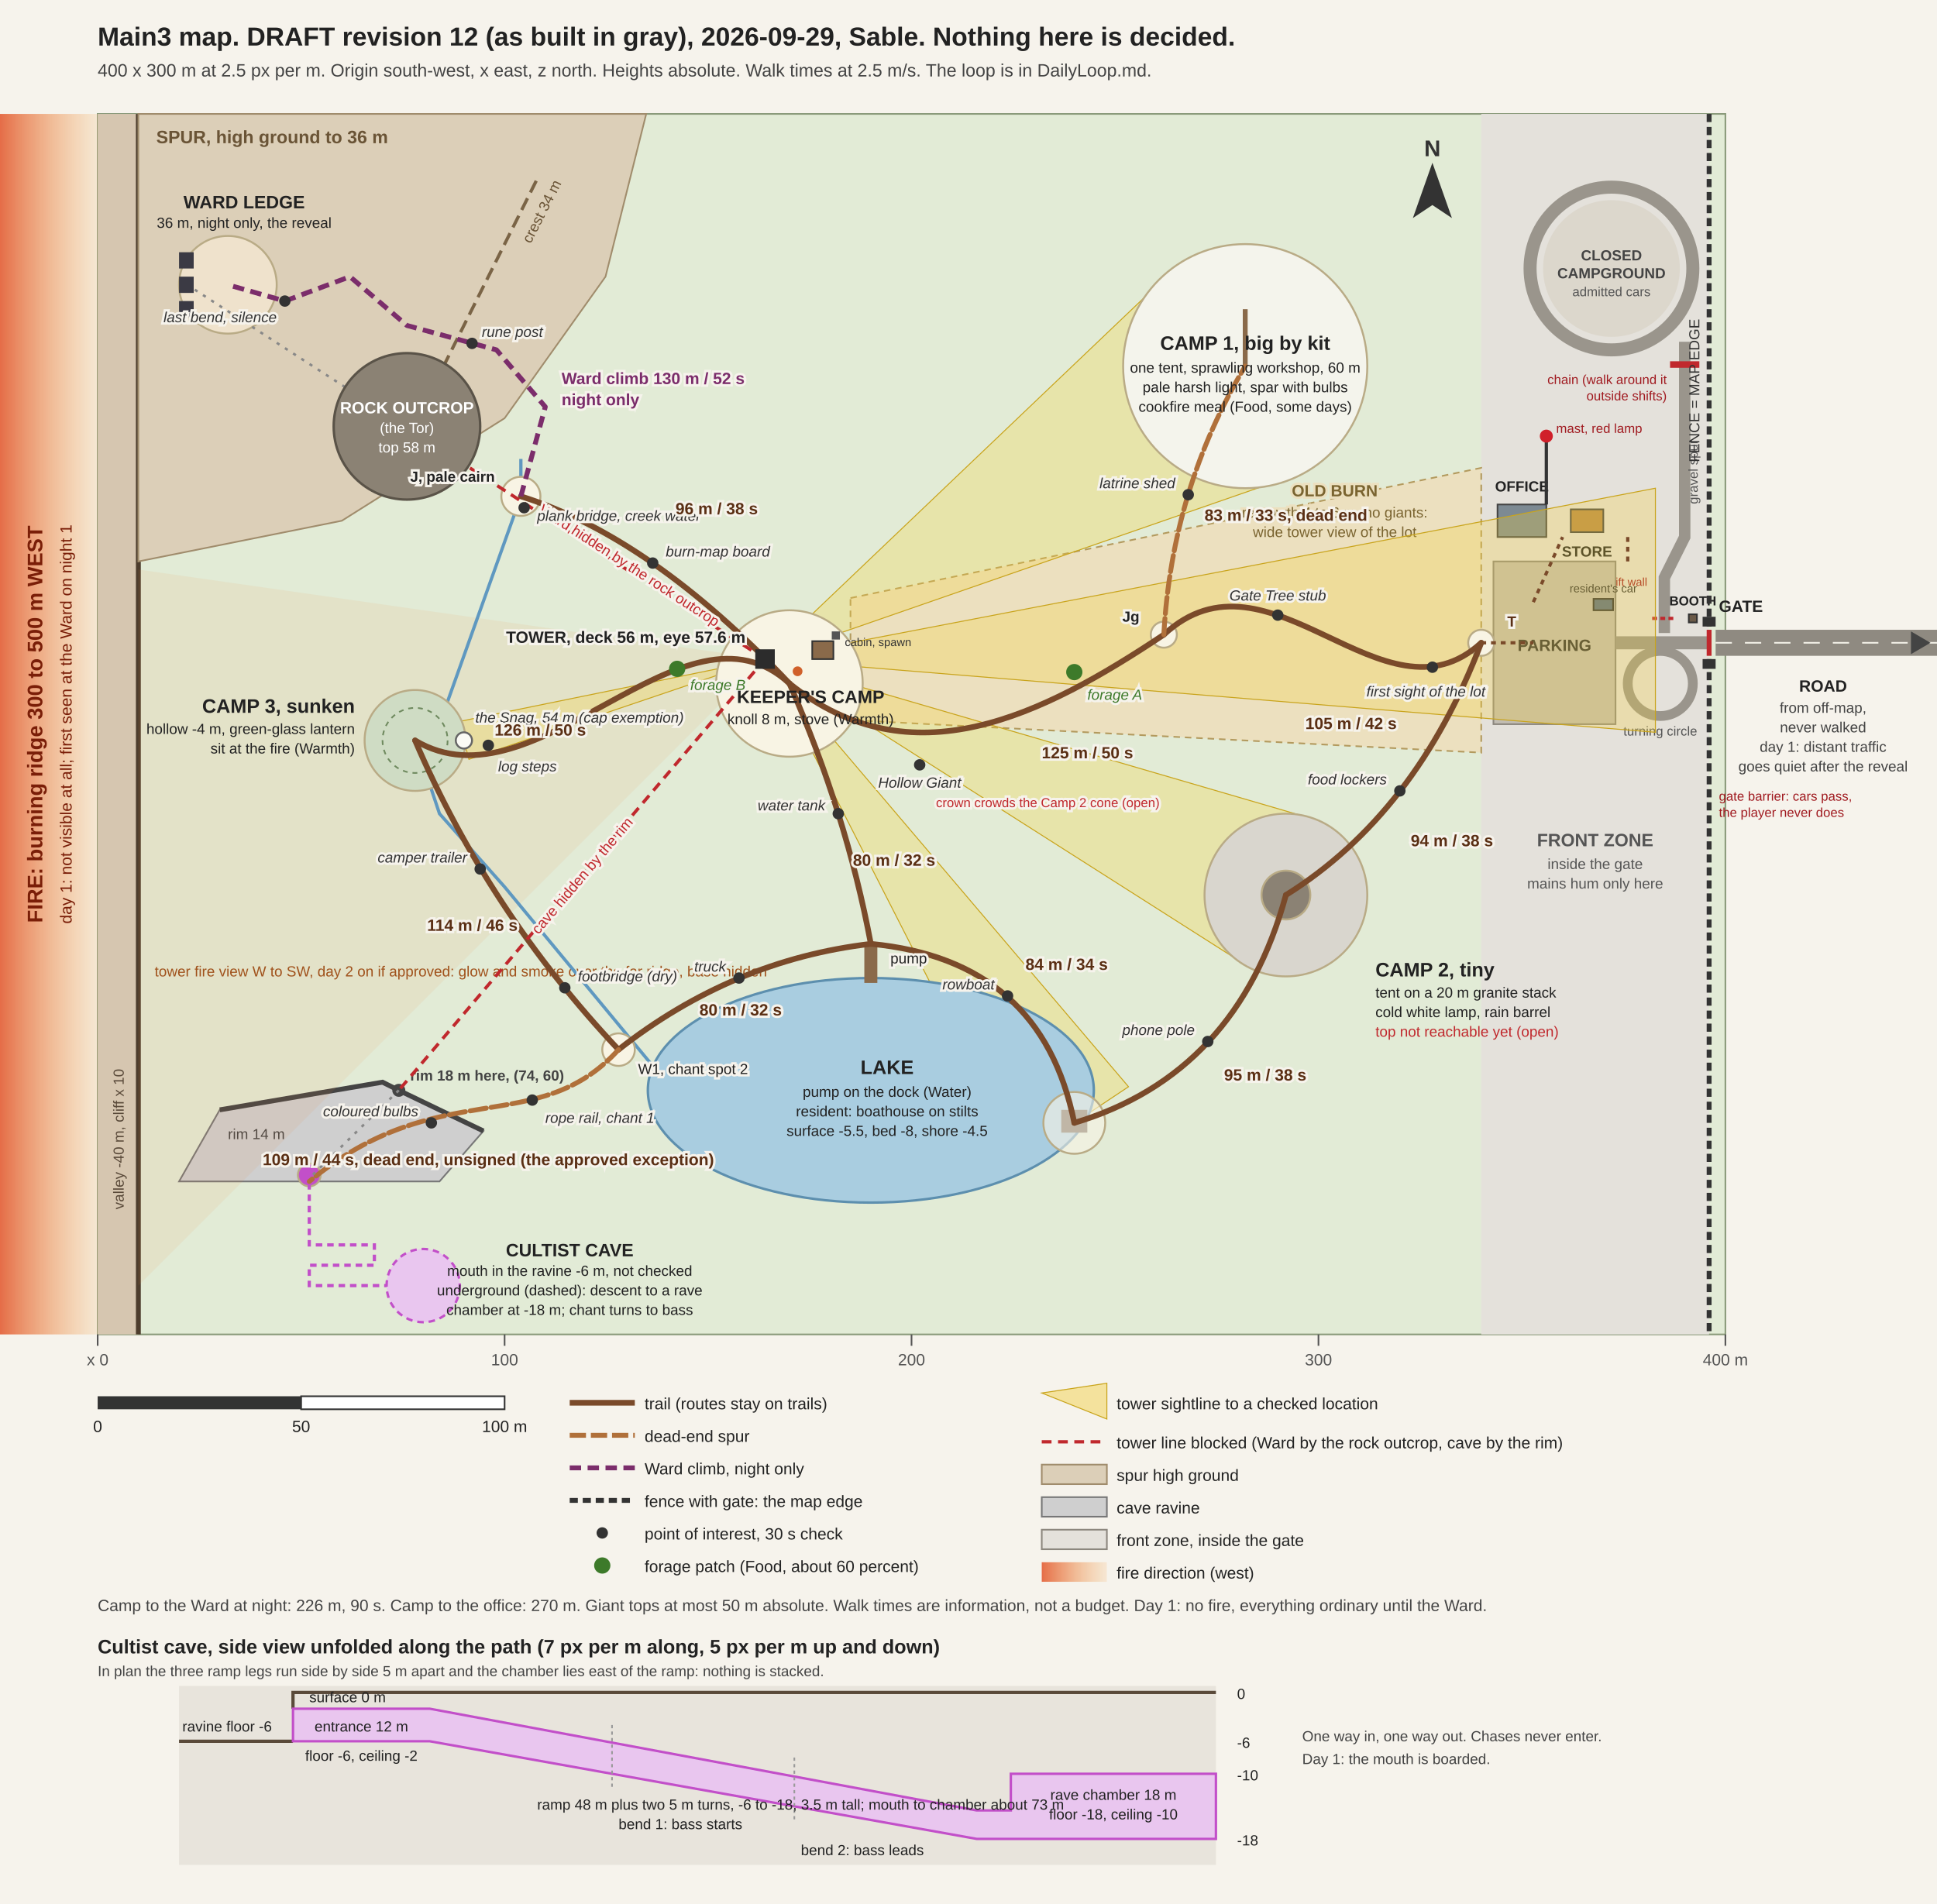
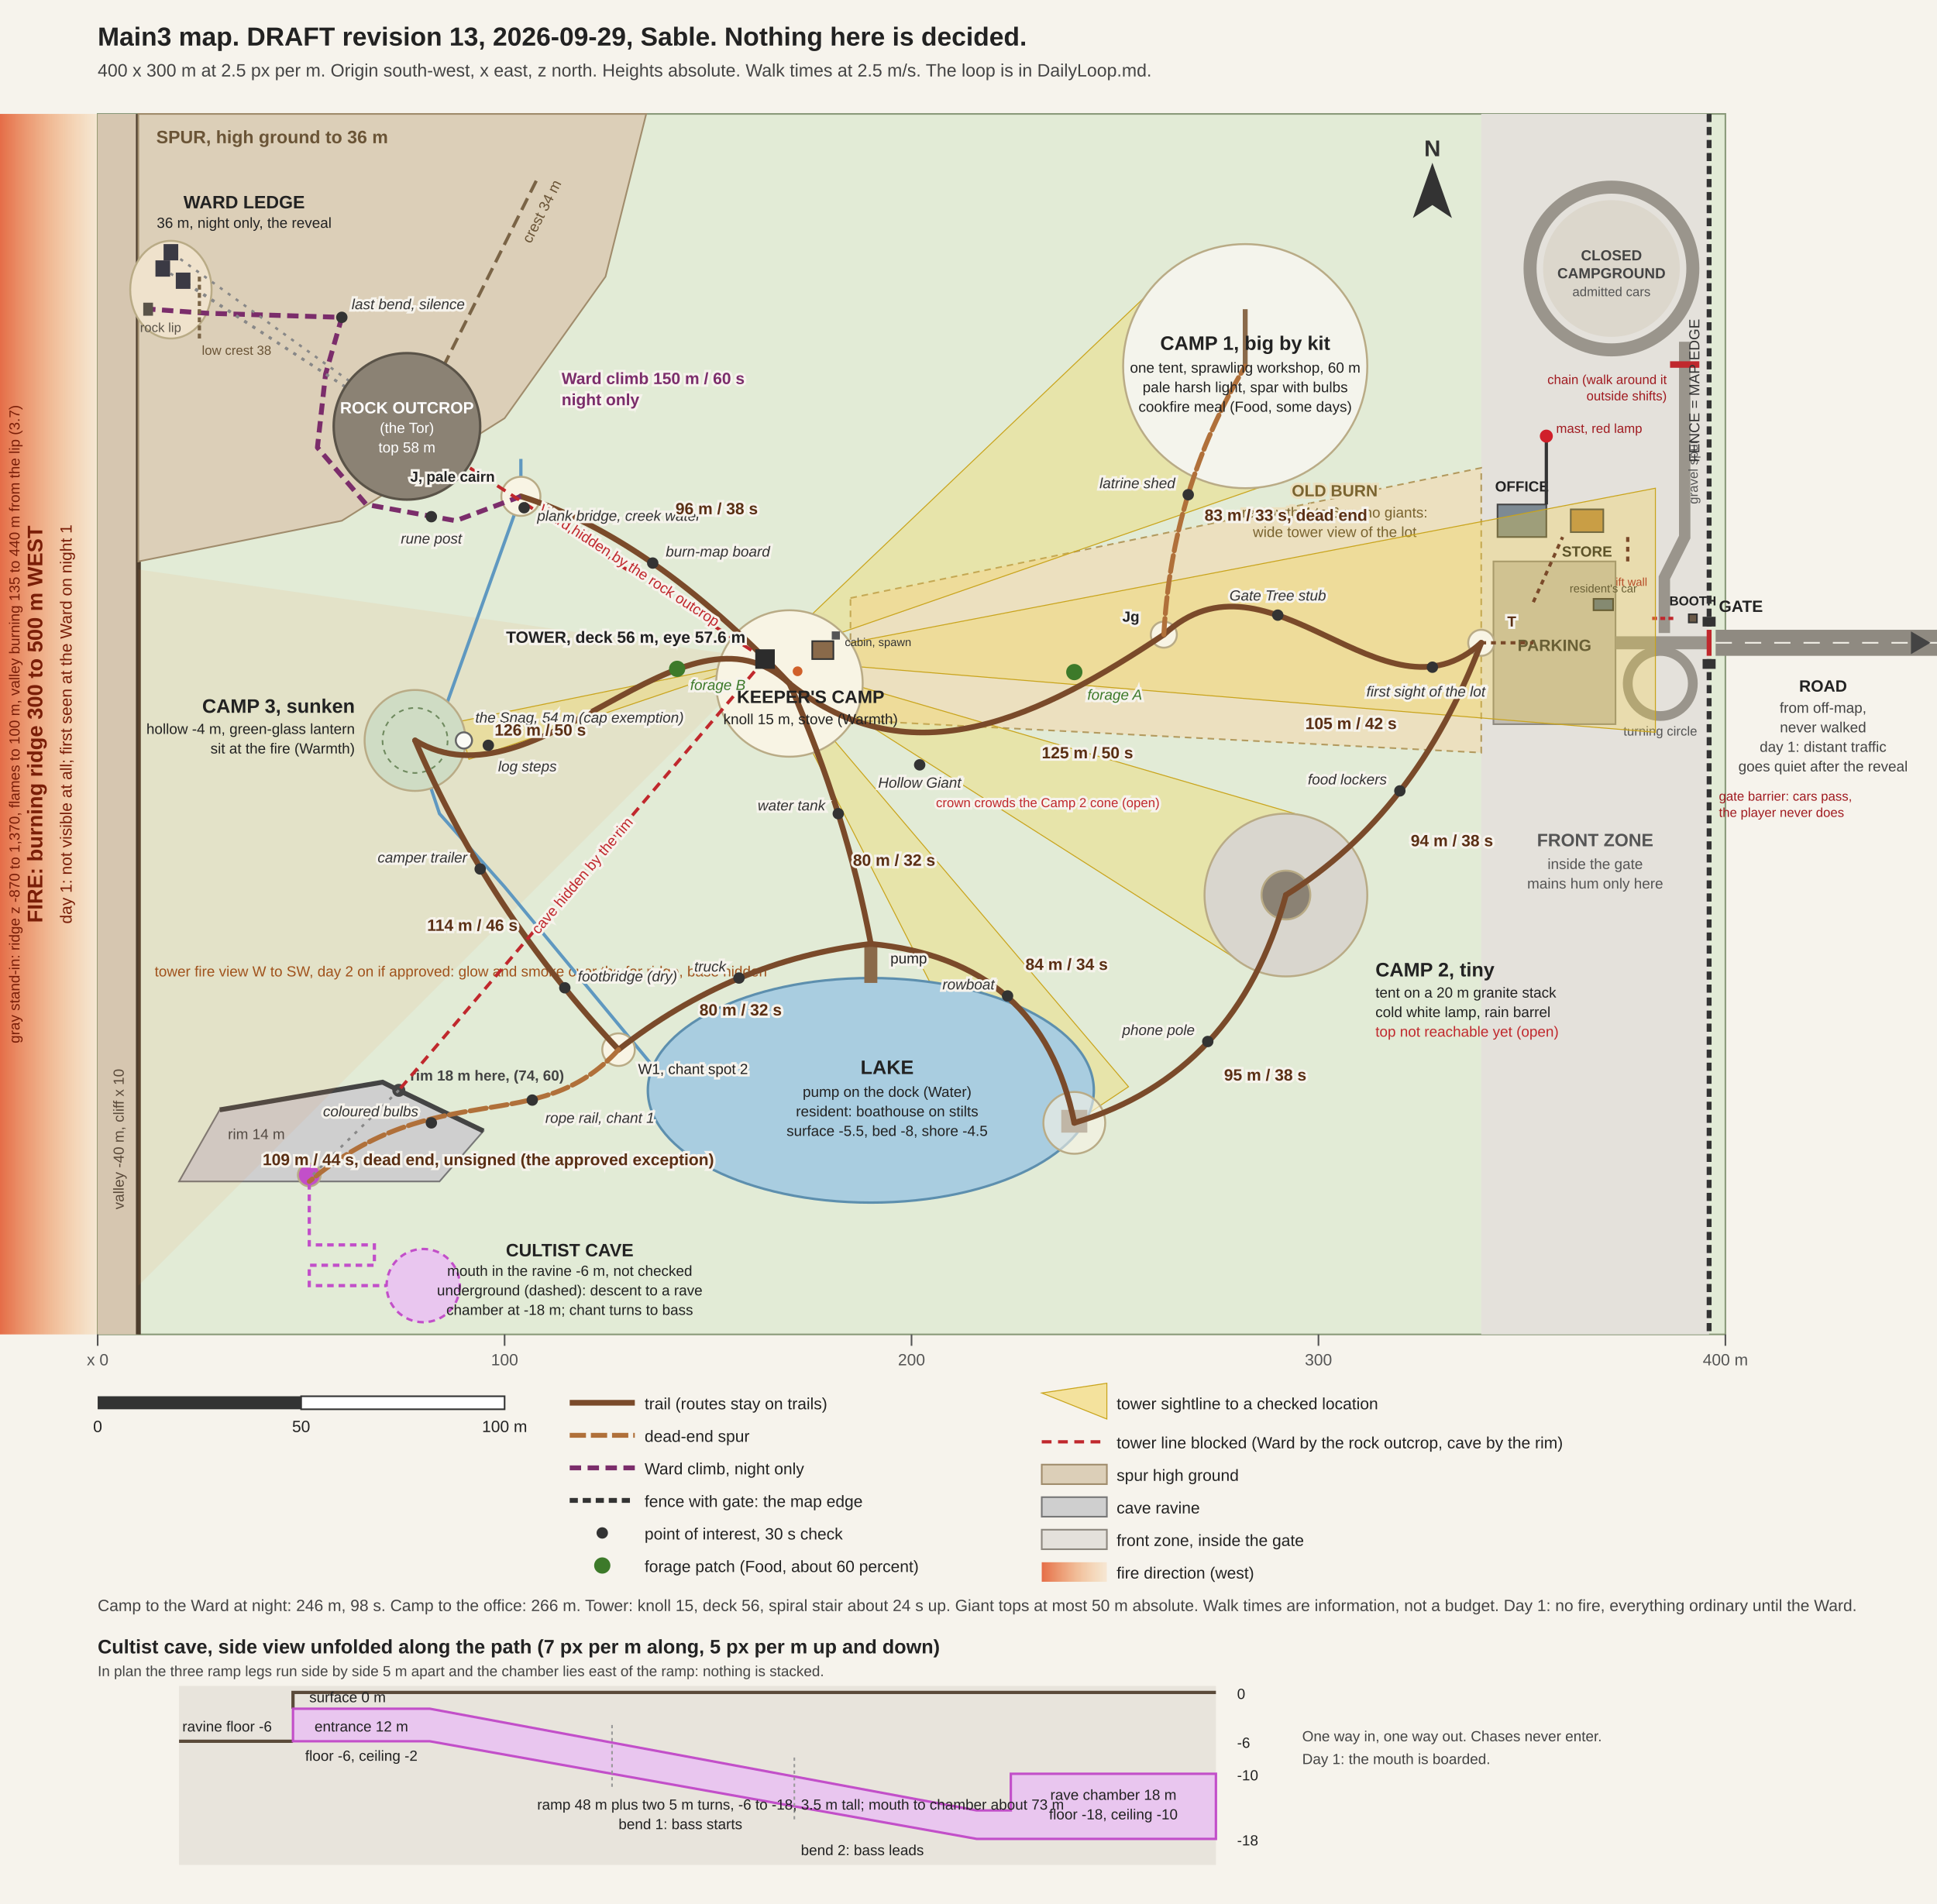
<svg xmlns="http://www.w3.org/2000/svg" width="1190" height="1170" viewBox="0 0 1190 1170" font-family="Arial, Helvetica, sans-serif">
  <defs>
    <linearGradient id="fire" x1="0" y1="0" x2="1" y2="0">
      <stop offset="0" stop-color="#e2552a" stop-opacity="0.85" />
      <stop offset="1" stop-color="#f3a54a" stop-opacity="0.15" />
    </linearGradient>
  </defs>
  <rect x="0" y="0" width="1190" height="1170" fill="#f6f3ec" />
-   <text x="60" y="28" font-size="16" font-weight="bold" fill="#222">Main3 map. DRAFT revision 12 (as built in gray), 2026-09-29, Sable. Nothing here is decided.</text>
+   <text x="60" y="28" font-size="16" font-weight="bold" fill="#222">Main3 map. DRAFT revision 13, 2026-09-29, Sable. Nothing here is decided.</text>
  <text x="60" y="47" font-size="11" fill="#444">400 x 300 m at 2.5 px per m. Origin south-west, x east, z north. Heights absolute. Walk times at 2.5 m/s. The loop is in DailyLoop.md.</text>
  <rect x="60" y="70" width="1000" height="750" fill="#e2ebd6" stroke="#8a9a7a" stroke-width="1" />
  <rect x="0" y="70" width="60" height="750" fill="url(#fire)" />
  <text transform="translate(26,445) rotate(-90)" text-anchor="middle" font-size="13" font-weight="bold" fill="#7a1e08">FIRE: burning ridge 300 to 500 m WEST</text>
+   <text transform="translate(12,445) rotate(-90)" text-anchor="middle" font-size="9" fill="#7a1e08">gray stand-in: ridge z -870 to 1,370, flames to 100 m, valley burning 135 to 440 m from the lip (3.7)</text>
  <text transform="translate(44,445) rotate(-90)" text-anchor="middle" font-size="10" fill="#7a1e08">day 1: not visible at all; first seen at the Ward on night 1</text>
  <rect x="60" y="70" width="25" height="750" fill="#d6c6b0" />
  <line x1="85" y1="70" x2="85" y2="820" stroke="#4d3d2d" stroke-width="3" />
  <text transform="translate(76,700) rotate(-90)" text-anchor="middle" font-size="9" fill="#5a4a3a">valley -40 m, cliff x 10</text>
  <polygon points="85,345 210,320 310,257 372,170 397,70 85,70" fill="#dccfb8" stroke="#a08c6c" stroke-width="1" />
  <line x1="240" y1="290" x2="330" y2="110" stroke="#7a6446" stroke-width="2" stroke-dasharray="8 4" />
  <text x="96" y="88" font-size="11" font-weight="bold" fill="#6a5436">SPUR, high ground to 36 m</text>
  <text transform="translate(326,150) rotate(-63)" font-size="9" fill="#6a5436">crest 34 m</text>
  <polygon points="110,726 270,726 297,695 245,670 235,665 135,682" fill="#cfcfcf" stroke="#777" stroke-width="1" />
  <polyline points="135,682 235,665 245,670 297,695" fill="none" stroke="#444" stroke-width="3" />
  <text x="140" y="700" font-size="9" fill="#444">rim 14 m</text>
  <circle cx="245" cy="670" r="4" fill="#444" />
  <text x="252" y="664" font-size="9" font-weight="bold" fill="#444">rim 18 m here, (74, 60)</text>
  <rect x="910" y="70" width="140" height="750" fill="#e4e1db" />
  <circle cx="990" cy="165" r="50" fill="none" stroke="#9a958c" stroke-width="8" />
  <circle cx="990" cy="165" r="42" fill="#dcd7cc" />
  <text x="990" y="160" text-anchor="middle" font-size="9" font-weight="bold" fill="#444">CLOSED</text>
  <text x="990" y="171" text-anchor="middle" font-size="9" font-weight="bold" fill="#444">CAMPGROUND</text>
  <text x="990" y="182" text-anchor="middle" font-size="8" fill="#555">admitted cars</text>
  <path d="M1022.5,389 L1022.5,355 L1035,330 L1035,210" stroke="#9a958c" stroke-width="7" fill="none" />
  <rect x="1026" y="222" width="18" height="4" fill="#c0282d" />
  <text x="1024" y="236" text-anchor="end" font-size="8" fill="#a01a20">chain (walk around it</text>
  <text x="1024" y="246" text-anchor="end" font-size="8" fill="#a01a20">outside shifts)</text>
  <line x1="1015" y1="380" x2="1030" y2="380" stroke="#c0282d" stroke-width="2" stroke-dasharray="3 2" />
  <text x="1012" y="360" text-anchor="end" font-size="7" fill="#a01a20">shift wall</text>
  <text transform="translate(1043,290) rotate(-90)" text-anchor="middle" font-size="8" fill="#555">gravel spur</text>
  <rect x="917.5" y="345" width="75" height="100" fill="#c2bdb3" stroke="#8c877e" />
  <text x="955" y="400" text-anchor="middle" font-size="10" font-weight="bold" fill="#333">PARKING</text>
  <rect x="920" y="310" width="30" height="20" fill="#7d8a93" stroke="#444" />
  <text x="935" y="302" text-anchor="middle" font-size="9" font-weight="bold" fill="#222">OFFICE</text>
  <line x1="950" y1="310" x2="950" y2="270" stroke="#333" stroke-width="2" />
  <circle cx="950" cy="268" r="4" fill="#d0202a" />
  <text x="956" y="266" font-size="8" fill="#a01a20">mast, red lamp</text>
  <rect x="965" y="313" width="20" height="14" fill="#b98a4a" stroke="#444" />
  <text x="975" y="342" text-anchor="middle" font-size="9" font-weight="bold" fill="#222">STORE</text>
  <rect x="979" y="368" width="12" height="7" fill="#5a6f86" stroke="#333" />
  <text x="985" y="364" text-anchor="middle" font-size="7" fill="#333">resident's car</text>
  <line x1="992.5" y1="395" x2="1050" y2="395" stroke="#9a958c" stroke-width="8" />
  <circle cx="1020" cy="420" r="20" fill="none" stroke="#9a958c" stroke-width="6" />
  <text x="1020" y="452" text-anchor="middle" font-size="8" fill="#555">turning circle</text>
  <rect x="1037.5" y="377.5" width="5" height="5" fill="#6b5a48" stroke="#333" />
  <text x="1040" y="372" text-anchor="middle" font-size="8" font-weight="bold" fill="#222">BOOTH</text>
  <line x1="1050" y1="387" x2="1050" y2="403" stroke="#c0282d" stroke-width="3" />
  <text x="1056" y="492" font-size="8" fill="#a01a20">gate barrier: cars pass,</text>
  <text x="1056" y="502" font-size="8" fill="#a01a20">the player never does</text>
  <text x="980" y="520" text-anchor="middle" font-size="11" font-weight="bold" fill="#555">FRONT ZONE</text>
  <text x="980" y="534" text-anchor="middle" font-size="9" fill="#555">inside the gate</text>
  <text x="980" y="546" text-anchor="middle" font-size="9" fill="#555">mains hum only here</text>
  <line x1="1050" y1="70" x2="1050" y2="385" stroke="#333" stroke-width="3" stroke-dasharray="5 3" />
  <line x1="1050" y1="405" x2="1050" y2="820" stroke="#333" stroke-width="3" stroke-dasharray="5 3" />
  <rect x="1046" y="379" width="8" height="6" fill="#333" />
  <rect x="1046" y="405" width="8" height="6" fill="#333" />
  <text transform="translate(1044,240) rotate(-90)" text-anchor="middle" font-size="9" fill="#333">FENCE = MAP EDGE</text>
  <text x="1056" y="376" font-size="10" font-weight="bold" fill="#222">GATE</text>
  <rect x="1054" y="387" width="136" height="16" fill="#8f8a81" />
  <line x1="1054" y1="395" x2="1190" y2="395" stroke="#f2efe6" stroke-width="1" stroke-dasharray="10 8" />
  <text x="1120" y="425" text-anchor="middle" font-size="10" font-weight="bold" fill="#222">ROAD</text>
  <text x="1120" y="438" text-anchor="middle" font-size="9" fill="#444">from off-map,</text>
  <text x="1120" y="450" text-anchor="middle" font-size="9" fill="#444">never walked</text>
  <polygon points="1186,395 1174,388 1174,402" fill="#444" />
  <text x="1120" y="462" text-anchor="middle" font-size="9" fill="#444">day 1: distant traffic</text>
  <text x="1120" y="474" text-anchor="middle" font-size="9" fill="#444">goes quiet after the reveal</text>
  <polygon points="470,405 85,350 85,790" fill="#f08a3a" fill-opacity="0.09" />
  <text x="95" y="600" font-size="9" fill="#a0521c">tower fire view W to SW, day 2 on if approved: glow and smoke over the far ridge, base hidden</text>
  <polygon points="522.5,367.5 910,287.5 910,462.5 522.5,442.5" fill="#ece0bf" stroke="#b39a5e" stroke-width="1" stroke-dasharray="4 3" />
  <text x="820" y="305" text-anchor="middle" font-size="10" font-weight="bold" fill="#7a6430" style="paint-order:stroke;stroke:#ece0bf;stroke-width:3px">OLD BURN</text>
  <text x="820" y="318" text-anchor="middle" font-size="9" fill="#7a6430" style="paint-order:stroke;stroke:#ece0bf;stroke-width:3px">regrowth 4 to 6 m, no giants:</text>
  <text x="820" y="330" text-anchor="middle" font-size="9" fill="#7a6430" style="paint-order:stroke;stroke:#ece0bf;stroke-width:3px">wide tower view of the lot</text>
  <g fill="#f2cf3c" fill-opacity="0.28" stroke="#c9a41c" stroke-width="0.6">
    <polygon points="470,405 626.7,712.2 693.3,667.8" />
    <polygon points="470,405 804.1,289.0 725.9,161.0" />
    <polygon points="470,405 769.4,595.6 810.6,504.4" />
    <polygon points="470,405 281.9,443.4 288.1,466.6" />
    <polygon points="470,405 1017,300 1017,450" />
  </g>
  <polyline points="320,282 320,305 270,445 255,455 270,500 310,545 401,655" fill="none" stroke="#5f98c0" stroke-width="2" />
  <ellipse cx="535" cy="670" rx="137" ry="69" fill="#a9cde0" stroke="#5d8fae" stroke-width="1.5" />
  <rect x="531" y="580" width="8" height="24" fill="#8a6a4a" />
  <rect x="652" y="682" width="16" height="14" fill="#6b5a48" />
  <g stroke="#b9ab86" stroke-width="1.2">
    <circle cx="485" cy="420" r="45" fill="#f8f4e4" />
    <circle cx="765" cy="225" r="75" fill="#f4f4ec" />
    <circle cx="790" cy="550" r="50" fill="#d9d6ce" />
    <circle cx="790" cy="550" r="15" fill="#8b8274" />
    <circle cx="255" cy="455" r="31" fill="#cfdcc4" />
-     <circle cx="140" cy="175" r="30" fill="#efe2cc" />
+     <ellipse cx="105" cy="178" rx="25" ry="30" fill="#efe2cc" />
    <circle cx="660" cy="690" r="19" fill="#f8f4e4" fill-opacity="0.6" />
    <circle cx="320" cy="305" r="12" fill="#f8f4e4" />
    <circle cx="380" cy="645" r="10" fill="#f8f4e4" />
    <circle cx="715" cy="390" r="8" fill="#f8f4e4" />
    <circle cx="910" cy="395" r="8" fill="#f8f4e4" />
    <circle cx="190" cy="722" r="7" fill="#c24fc9" />
    <path d="M190,727 L190,765 L230,765 L230,777.5 L190,777.5 L190,790 L237.5,790" fill="none" stroke="#c24fc9" stroke-width="2" stroke-dasharray="4 3" />
    <circle cx="260" cy="790" r="22.5" fill="#e9c6ef" stroke="#c24fc9" stroke-width="1.5" stroke-dasharray="4 3" />
  </g>
  <circle cx="255" cy="455" r="20" fill="none" stroke="#6f8a5f" stroke-width="1" stroke-dasharray="3 3" />
  <circle cx="285" cy="455" r="5" fill="#fbfbf6" stroke="#666" stroke-width="1.2" />
  <line x1="765" y1="225" x2="765" y2="190" stroke="#8a6a4a" stroke-width="3" />
  <g fill="none" stroke="#7a4a2a" stroke-width="3.5" stroke-linecap="round">
    <path d="M485,420 Q520,500 535,580" />
    <path d="M535,580 Q640,590 660,690" />
    <path d="M660,690 Q760,660 790,550" />
    <path d="M790,550 Q870,500 910,395" />
    <path d="M485,420 C560,480 640,440 715,390" />
    <path d="M715,390 C780,330 850,450 910,395" />
    <path d="M485,420 C420,360 330,500 255,455" />
    <path d="M535,580 Q450,590 380,645" />
    <path d="M380,645 Q300,560 255,455" />
    <path d="M485,420 Q400,330 320,305" />
  </g>
  <g fill="none" stroke="#7a4a2a" stroke-width="2" stroke-dasharray="3 3">
    <path d="M910,395 L942,395" />
    <path d="M942,370 L960,330" />
    <path d="M1000,345 L1000,327" />
  </g>
  <g fill="none" stroke="#b0703a" stroke-width="3" stroke-dasharray="10 3" stroke-linecap="round">
    <path d="M715,390 Q720,300 765,225" />
    <path d="M380,645 C330,700 270,660 190,726" />
  </g>
-   <polyline points="320,305 335,250 305,215 250,200 215,170 175,185 140,175" fill="none" stroke="#7b2d6b" stroke-width="3" stroke-dasharray="7 4" stroke-linejoin="round" />
+   <polyline points="320,305 280,320 225,310 195,275 200,230 210,195 127.5,192.5 92.5,190" fill="none" stroke="#7b2d6b" stroke-width="3" stroke-dasharray="7 4" stroke-linejoin="round" />
+   <line x1="122.5" y1="170" x2="122.5" y2="210" stroke="#7a6446" stroke-width="2" stroke-dasharray="3 2" />
+   <text x="124" y="218" font-size="8" fill="#6a5436">low crest 38</text>
+   <rect x="88" y="186" width="6" height="8" fill="#5a5348" />
+   <text x="86" y="204" font-size="8" fill="#5a5348" text-anchor="start">rock lip</text>
  <line x1="470" y1="405" x2="287.5" y2="286.8" stroke="#c0282d" stroke-width="2" stroke-dasharray="6 4" />
-   <line x1="287.5" y1="286.8" x2="115" y2="175" stroke="#888" stroke-width="1.5" stroke-dasharray="2 4" />
+   <line x1="287.5" y1="286.8" x2="105" y2="155" stroke="#888" stroke-width="1.5" stroke-dasharray="2 4" />
+   <line x1="287.5" y1="286.8" x2="112.5" y2="172.5" stroke="#888" stroke-width="1.5" stroke-dasharray="2 4" />
+   <line x1="287.5" y1="286.8" x2="100" y2="165" stroke="#888" stroke-width="1.5" stroke-dasharray="2 4" />
  <line x1="470" y1="405" x2="245" y2="670" stroke="#c0282d" stroke-width="2" stroke-dasharray="6 4" />
  <line x1="245" y1="670" x2="190" y2="724" stroke="#888" stroke-width="1.5" stroke-dasharray="2 4" />
  <text transform="translate(385,350) rotate(33)" text-anchor="middle" font-size="9" fill="#c0282d" style="paint-order:stroke;stroke:#f6f3ec;stroke-width:3px">Ward hidden by the rock outcrop</text>
  <text transform="translate(360,540) rotate(-49.7)" text-anchor="middle" font-size="9" fill="#c0282d" style="paint-order:stroke;stroke:#f6f3ec;stroke-width:3px">cave hidden by the rim</text>
  <circle cx="250" cy="262" r="45" fill="#8b8274" stroke="#5a5348" stroke-width="1.5" />
  <text x="250" y="254" text-anchor="middle" font-size="10" font-weight="bold" fill="#fff">ROCK OUTCROP</text>
  <text x="250" y="266" text-anchor="middle" font-size="9" fill="#fff">(the Tor)</text>
  <text x="250" y="278" text-anchor="middle" font-size="9" fill="#fff">top 58 m</text>
  <g fill="#3b3a44">
-     <rect x="110" y="155" width="9" height="10" />
-     <rect x="110" y="170" width="9" height="10" />
-     <rect x="110" y="185" width="9" height="10" />
+     <rect x="100.5" y="150" width="9" height="10" />
+     <rect x="95.5" y="160" width="9" height="10" />
+     <rect x="108" y="167.5" width="9" height="10" />
  </g>
  <rect x="499" y="394" width="13" height="11" fill="#8a6a4a" stroke="#333" />
  <circle cx="490" cy="412.5" r="3" fill="#d0602a" />
  <rect x="511" y="388" width="5" height="5" fill="#555" />
  <text x="519" y="397" font-size="7" fill="#333">cabin, spawn</text>
  <text x="575" y="496" font-size="8" fill="#c0282d" style="paint-order:stroke;stroke:#f6f3ec;stroke-width:3px">crown crowds the Camp 2 cone (open)</text>
  <rect x="464" y="399" width="12" height="12" fill="#2c2c2c" />
  <text x="458" y="395" text-anchor="end" font-size="10" font-weight="bold" fill="#222" style="paint-order:stroke;stroke:#f6f3ec;stroke-width:3px">TOWER, deck 56 m, eye 57.6 m</text>
  <g fill="#333">
    <circle cx="515" cy="500" r="3.5" />
    <circle cx="619" cy="612" r="3.5" />
    <circle cx="742" cy="640" r="3.5" />
    <circle cx="860" cy="486" r="3.5" />
    <circle cx="565" cy="470" r="3.5" />
    <circle cx="785" cy="378" r="3.5" />
    <circle cx="880" cy="410" r="3.5" />
    <circle cx="730" cy="304" r="3.5" />
    <circle cx="300" cy="458" r="3.5" />
    <circle cx="454" cy="601" r="3.5" />
    <circle cx="347" cy="607" r="3.5" />
    <circle cx="295" cy="534" r="3.5" />
    <circle cx="327" cy="676" r="3.5" />
    <circle cx="265" cy="690" r="3.5" />
    <circle cx="401" cy="346" r="3.5" />
    <circle cx="322" cy="312" r="3.5" />
-     <circle cx="290" cy="211" r="3.5" />
-     <circle cx="175" cy="185" r="3.5" />
+     <circle cx="265" cy="317.5" r="3.5" />
+     <circle cx="210" cy="195" r="3.5" />
  </g>
  <g fill="#3d7a2a">
    <circle cx="660" cy="413" r="5" />
    <circle cx="416" cy="411" r="5" />
  </g>
  <g font-size="9" font-style="italic" fill="#333" style="paint-order:stroke;stroke:#f6f3ec;stroke-width:3px">
    <text x="507" y="498" text-anchor="end">water tank</text>
    <text x="611" y="608" text-anchor="end">rowboat</text>
    <text x="734" y="636" text-anchor="end">phone pole</text>
    <text x="852" y="482" text-anchor="end">food lockers</text>
    <text x="565" y="484" text-anchor="middle">Hollow Giant</text>
    <text x="785" y="369" text-anchor="middle">Gate Tree stub</text>
    <text x="876" y="428" text-anchor="middle">first sight of the lot</text>
    <text x="722" y="300" text-anchor="end">latrine shed</text>
    <text x="306" y="474">log steps</text>
    <text x="446" y="597" text-anchor="end">truck</text>
    <text x="355" y="603">footbridge (dry)</text>
    <text x="287" y="530" text-anchor="end">camper trailer</text>
    <text x="335" y="690">rope rail, chant 1</text>
    <text x="257" y="686" text-anchor="end">coloured bulbs</text>
    <text x="409" y="342">burn-map board</text>
    <text x="330" y="320">plank bridge, creek water</text>
-     <text x="296" y="207">rune post</text>
-     <text x="170" y="198" text-anchor="end">last bend, silence</text>
+     <text x="265" y="334" text-anchor="middle">rune post</text>
+     <text x="216" y="190">last bend, silence</text>
    <text x="668" y="430" fill="#3d7a2a">forage A</text>
    <text x="424" y="424" fill="#3d7a2a">forage B</text>
    <text x="292" y="444">the Snag, 54 m (cap exemption)</text>
  </g>
  <g font-size="10" font-weight="bold" fill="#5a2f14" style="paint-order:stroke;stroke:#f6f3ec;stroke-width:3px">
    <text x="524" y="532">80 m / 32 s</text>
    <text x="630" y="596">84 m / 34 s</text>
    <text x="752" y="664">95 m / 38 s</text>
    <text x="892" y="520" text-anchor="middle">94 m / 38 s</text>
    <text x="640" y="466">125 m / 50 s</text>
    <text x="830" y="448" text-anchor="middle">105 m / 42 s</text>
    <text x="740" y="320">83 m / 33 s, dead end</text>
    <text x="360" y="452" text-anchor="end">126 m / 50 s</text>
    <text x="455" y="624" text-anchor="middle">80 m / 32 s</text>
    <text x="318" y="572" text-anchor="end">114 m / 46 s</text>
    <text x="300" y="716" text-anchor="middle">109 m / 44 s, dead end, unsigned (the approved exception)</text>
    <text x="415" y="316">96 m / 38 s</text>
    <text x="926" y="385" font-size="9">T</text>
  </g>
  <g font-size="10" font-weight="bold" fill="#7b2d6b" style="paint-order:stroke;stroke:#f6f3ec;stroke-width:3px">
-     <text x="345" y="236">Ward climb 130 m / 52 s</text>
+     <text x="345" y="236">Ward climb 150 m / 60 s</text>
    <text x="345" y="249">night only</text>
  </g>
  <g fill="#222" text-anchor="middle">
    <text x="498" y="432" font-size="11" font-weight="bold">KEEPER'S CAMP</text>
-     <text x="498" y="445" font-size="9">knoll 8 m, stove (Warmth)</text>
+     <text x="498" y="445" font-size="9">knoll 15 m, stove (Warmth)</text>
    <text x="545" y="660" font-size="12" font-weight="bold">LAKE</text>
    <text x="545" y="674" font-size="9">pump on the dock (Water)</text>
    <text x="545" y="686" font-size="9">resident: boathouse on stilts</text>
    <text x="545" y="698" font-size="9">surface -5.5, bed -8, shore -4.5</text>
    <text x="765" y="215" font-size="12" font-weight="bold">CAMP 1, big by kit</text>
    <text x="765" y="229" font-size="9">one tent, sprawling workshop, 60 m</text>
    <text x="765" y="241" font-size="9">pale harsh light, spar with bulbs</text>
    <text x="765" y="253" font-size="9">cookfire meal (Food, some days)</text>
    <text x="845" y="600" text-anchor="start" font-size="12" font-weight="bold">CAMP 2, tiny</text>
    <text x="845" y="613" text-anchor="start" font-size="9">tent on a 20 m granite stack</text>
    <text x="845" y="625" text-anchor="start" font-size="9">cold white lamp, rain barrel</text>
    <text x="845" y="637" text-anchor="start" font-size="9" fill="#c0282d">top not reachable yet (open)</text>
    <text x="218" y="438" text-anchor="end" font-size="12" font-weight="bold">CAMP 3, sunken</text>
    <text x="218" y="451" text-anchor="end" font-size="9">hollow -4 m, green-glass lantern</text>
    <text x="218" y="463" text-anchor="end" font-size="9">sit at the fire (Warmth)</text>
    <text x="150" y="128" font-size="11" font-weight="bold">WARD LEDGE</text>
    <text x="150" y="140" font-size="9">36 m, night only, the reveal</text>
    <text x="350" y="772" font-size="11" font-weight="bold">CULTIST CAVE</text>
    <text x="350" y="784" font-size="9">mouth in the ravine -6 m, not checked</text>
    <text x="350" y="796" font-size="9">underground (dashed): descent to a rave</text>
    <text x="350" y="808" font-size="9">chamber at -18 m; chant turns to bass</text>
  </g>
  <g fill="#222" font-size="9" style="paint-order:stroke;stroke:#f6f3ec;stroke-width:3px">
    <text x="304" y="296" text-anchor="end" font-weight="bold">J, pale cairn</text>
    <text x="392" y="660">W1, chant spot 2</text>
    <text x="700" y="382" text-anchor="end" font-weight="bold">Jg</text>
    <text x="547" y="592">pump</text>
  </g>
  <g stroke="#555" stroke-width="1">
    <line x1="60" y1="820" x2="60" y2="827" />
    <line x1="310" y1="820" x2="310" y2="827" />
    <line x1="560" y1="820" x2="560" y2="827" />
    <line x1="810" y1="820" x2="810" y2="827" />
    <line x1="1060" y1="820" x2="1060" y2="827" />
  </g>
  <g font-size="10" fill="#555" text-anchor="middle">
    <text x="60" y="839">x 0</text>
    <text x="310" y="839">100</text>
    <text x="560" y="839">200</text>
    <text x="810" y="839">300</text>
    <text x="1060" y="839">400 m</text>
  </g>
  <polygon points="880,100 868,134 880,126 892,134" fill="#333" />
  <text x="880" y="96" text-anchor="middle" font-size="14" font-weight="bold" fill="#333">N</text>
  <g font-size="10" fill="#222">
    <rect x="60" y="858" width="125" height="8" fill="#333" />
    <rect x="185" y="858" width="125" height="8" fill="#fff" stroke="#333" />
    <text x="60" y="880" text-anchor="middle">0</text>
    <text x="185" y="880" text-anchor="middle">50</text>
    <text x="310" y="880" text-anchor="middle">100 m</text>
    <line x1="350" y1="862" x2="390" y2="862" stroke="#7a4a2a" stroke-width="3.5" />
    <text x="396" y="866">trail (routes stay on trails)</text>
    <line x1="350" y1="882" x2="390" y2="882" stroke="#b0703a" stroke-width="3" stroke-dasharray="10 3" />
    <text x="396" y="886">dead-end spur</text>
    <line x1="350" y1="902" x2="390" y2="902" stroke="#7b2d6b" stroke-width="3" stroke-dasharray="7 4" />
    <text x="396" y="906">Ward climb, night only</text>
    <line x1="350" y1="922" x2="390" y2="922" stroke="#333" stroke-width="3" stroke-dasharray="5 3" />
    <text x="396" y="926">fence with gate: the map edge</text>
    <circle cx="370" cy="942" r="3.5" fill="#333" />
    <text x="396" y="946">point of interest, 30 s check</text>
    <circle cx="370" cy="962" r="5" fill="#3d7a2a" />
    <text x="396" y="966">forage patch (Food, about 60 percent)</text>
    <polygon points="640,856 680,850 680,872" fill="#f2cf3c" fill-opacity="0.45" stroke="#c9a41c" stroke-width="0.6" />
    <text x="686" y="866">tower sightline to a checked location</text>
    <line x1="640" y1="886" x2="680" y2="886" stroke="#c0282d" stroke-width="2" stroke-dasharray="6 4" />
    <text x="686" y="890">tower line blocked (Ward by the rock outcrop, cave by the rim)</text>
    <rect x="640" y="900" width="40" height="12" fill="#dccfb8" stroke="#a08c6c" />
    <text x="686" y="910">spur high ground</text>
    <rect x="640" y="920" width="40" height="12" fill="#cfcfcf" stroke="#777" />
    <text x="686" y="930">cave ravine</text>
    <rect x="640" y="940" width="40" height="12" fill="#e4e1db" stroke="#8c877e" />
    <text x="686" y="950">front zone, inside the gate</text>
    <rect x="640" y="960" width="40" height="12" fill="url(#fire)" />
    <text x="686" y="970">fire direction (west)</text>
-     <text x="60" y="990" fill="#444">Camp to the Ward at night: 226 m, 90 s. Camp to the office: 270 m. Giant tops at most 50 m absolute. Walk times are information, not a budget. Day 1: no fire, everything ordinary until the Ward.</text>
+     <text x="60" y="990" fill="#444">Camp to the Ward at night: 246 m, 98 s. Camp to the office: 266 m. Tower: knoll 15, deck 56, spiral stair about 24 s up. Giant tops at most 50 m absolute. Walk times are information, not a budget. Day 1: no fire, everything ordinary until the Ward.</text>
  </g>
  <g font-size="9" fill="#222">
    <text x="60" y="1016" font-size="12" font-weight="bold">Cultist cave, side view unfolded along the path (7 px per m along, 5 px per m up and down)</text>
    <text x="60" y="1030" fill="#444">In plan the three ramp legs run side by side 5 m apart and the chamber lies east of the ramp: nothing is stacked.</text>
    <rect x="110" y="1036" width="637" height="110" fill="#e8e4dc" />
    <path d="M110,1070 H180 M180,1050 V1040 H747" fill="none" stroke="#5a4a3a" stroke-width="2" />
    <polygon points="180,1070 264,1070 600,1130 747,1130 747,1090 621,1090 621,1112.5 600,1112.5 264,1050 180,1050" fill="#e9c6ef" stroke="#c24fc9" stroke-width="1.5" />
    <line x1="376" y1="1060" x2="376" y2="1100" stroke="#999" stroke-dasharray="2 2" />
    <line x1="488" y1="1080" x2="488" y2="1120" stroke="#999" stroke-dasharray="2 2" />
    <text x="112" y="1064">ravine floor -6</text>
    <text x="190" y="1046">surface 0 m</text>
    <text x="222" y="1064" text-anchor="middle">entrance 12 m</text>
    <text x="222" y="1082" text-anchor="middle">floor -6, ceiling -2</text>
    <text x="330" y="1112">ramp 48 m plus two 5 m turns, -6 to -18, 3.5 m tall; mouth to chamber about 73 m</text>
    <text x="380" y="1124">bend 1: bass starts</text>
    <text x="492" y="1140">bend 2: bass leads</text>
    <text x="684" y="1106" text-anchor="middle">rave chamber 18 m</text>
    <text x="684" y="1118" text-anchor="middle">floor -18, ceiling -10</text>
    <text x="760" y="1044">0</text>
    <text x="760" y="1074">-6</text>
    <text x="760" y="1094">-10</text>
    <text x="760" y="1134">-18</text>
    <text x="800" y="1070" fill="#444">One way in, one way out. Chases never enter.</text>
    <text x="800" y="1084" fill="#444">Day 1: the mouth is boarded.</text>
  </g>
</svg>
